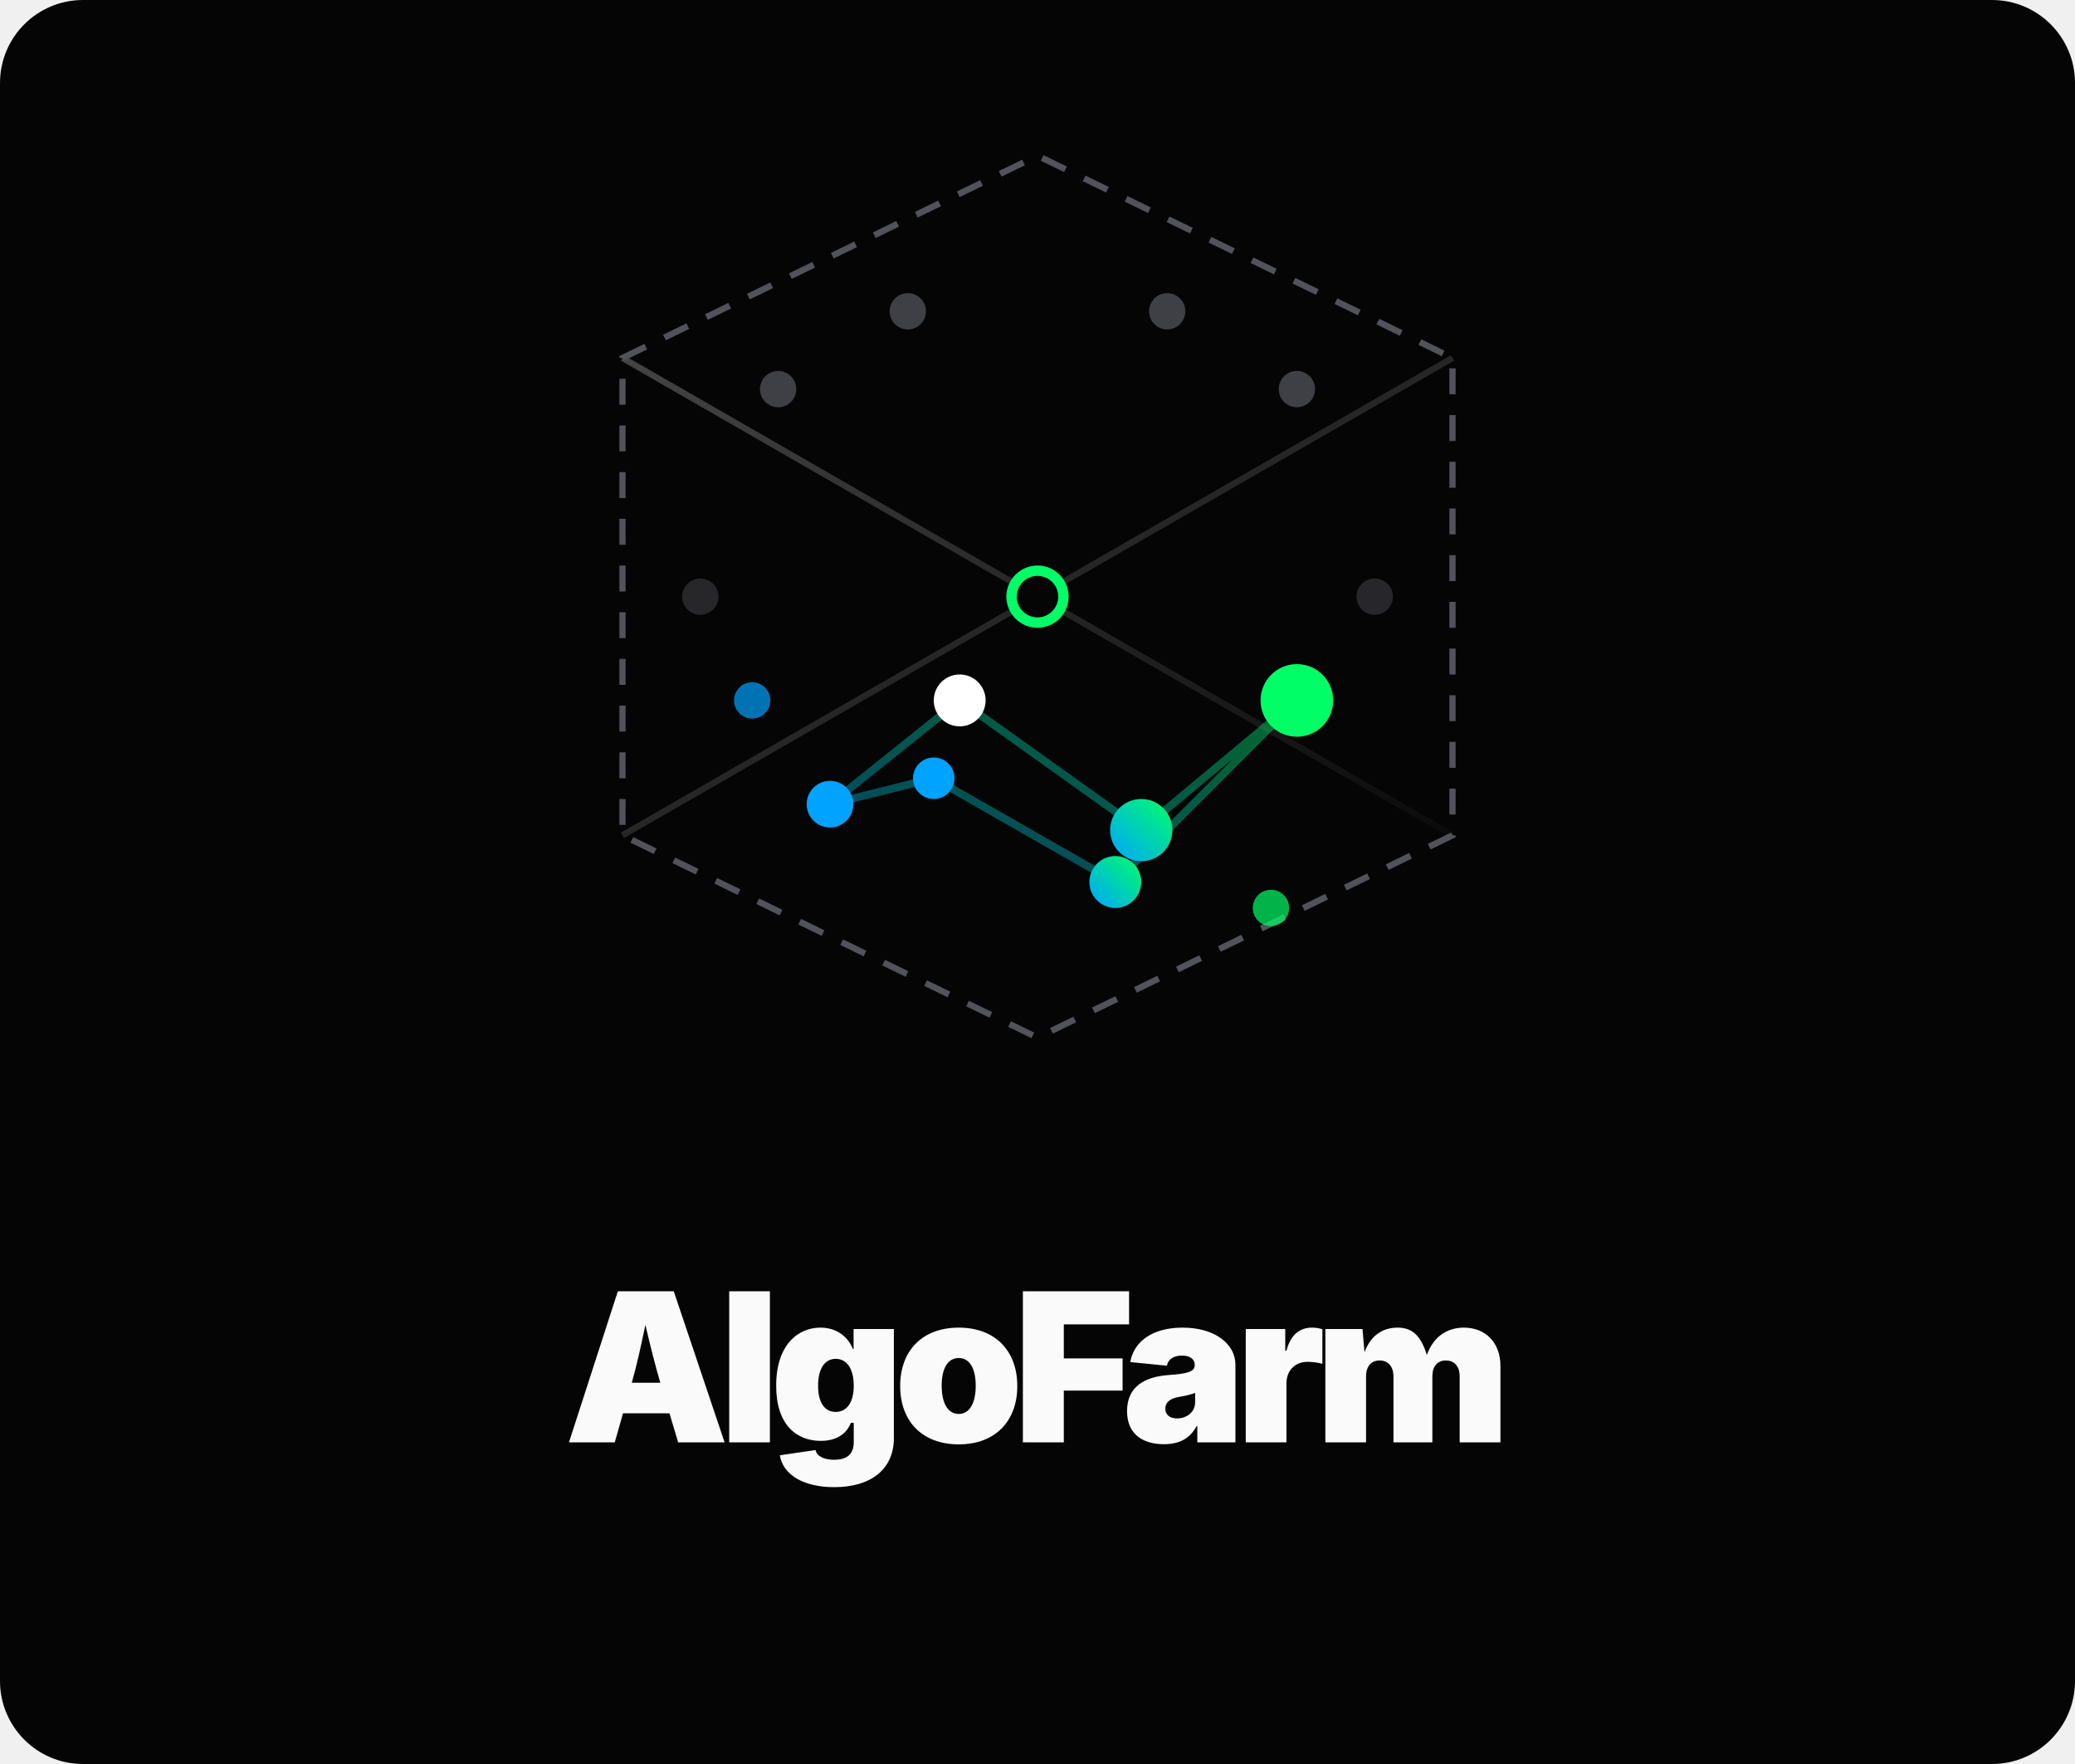
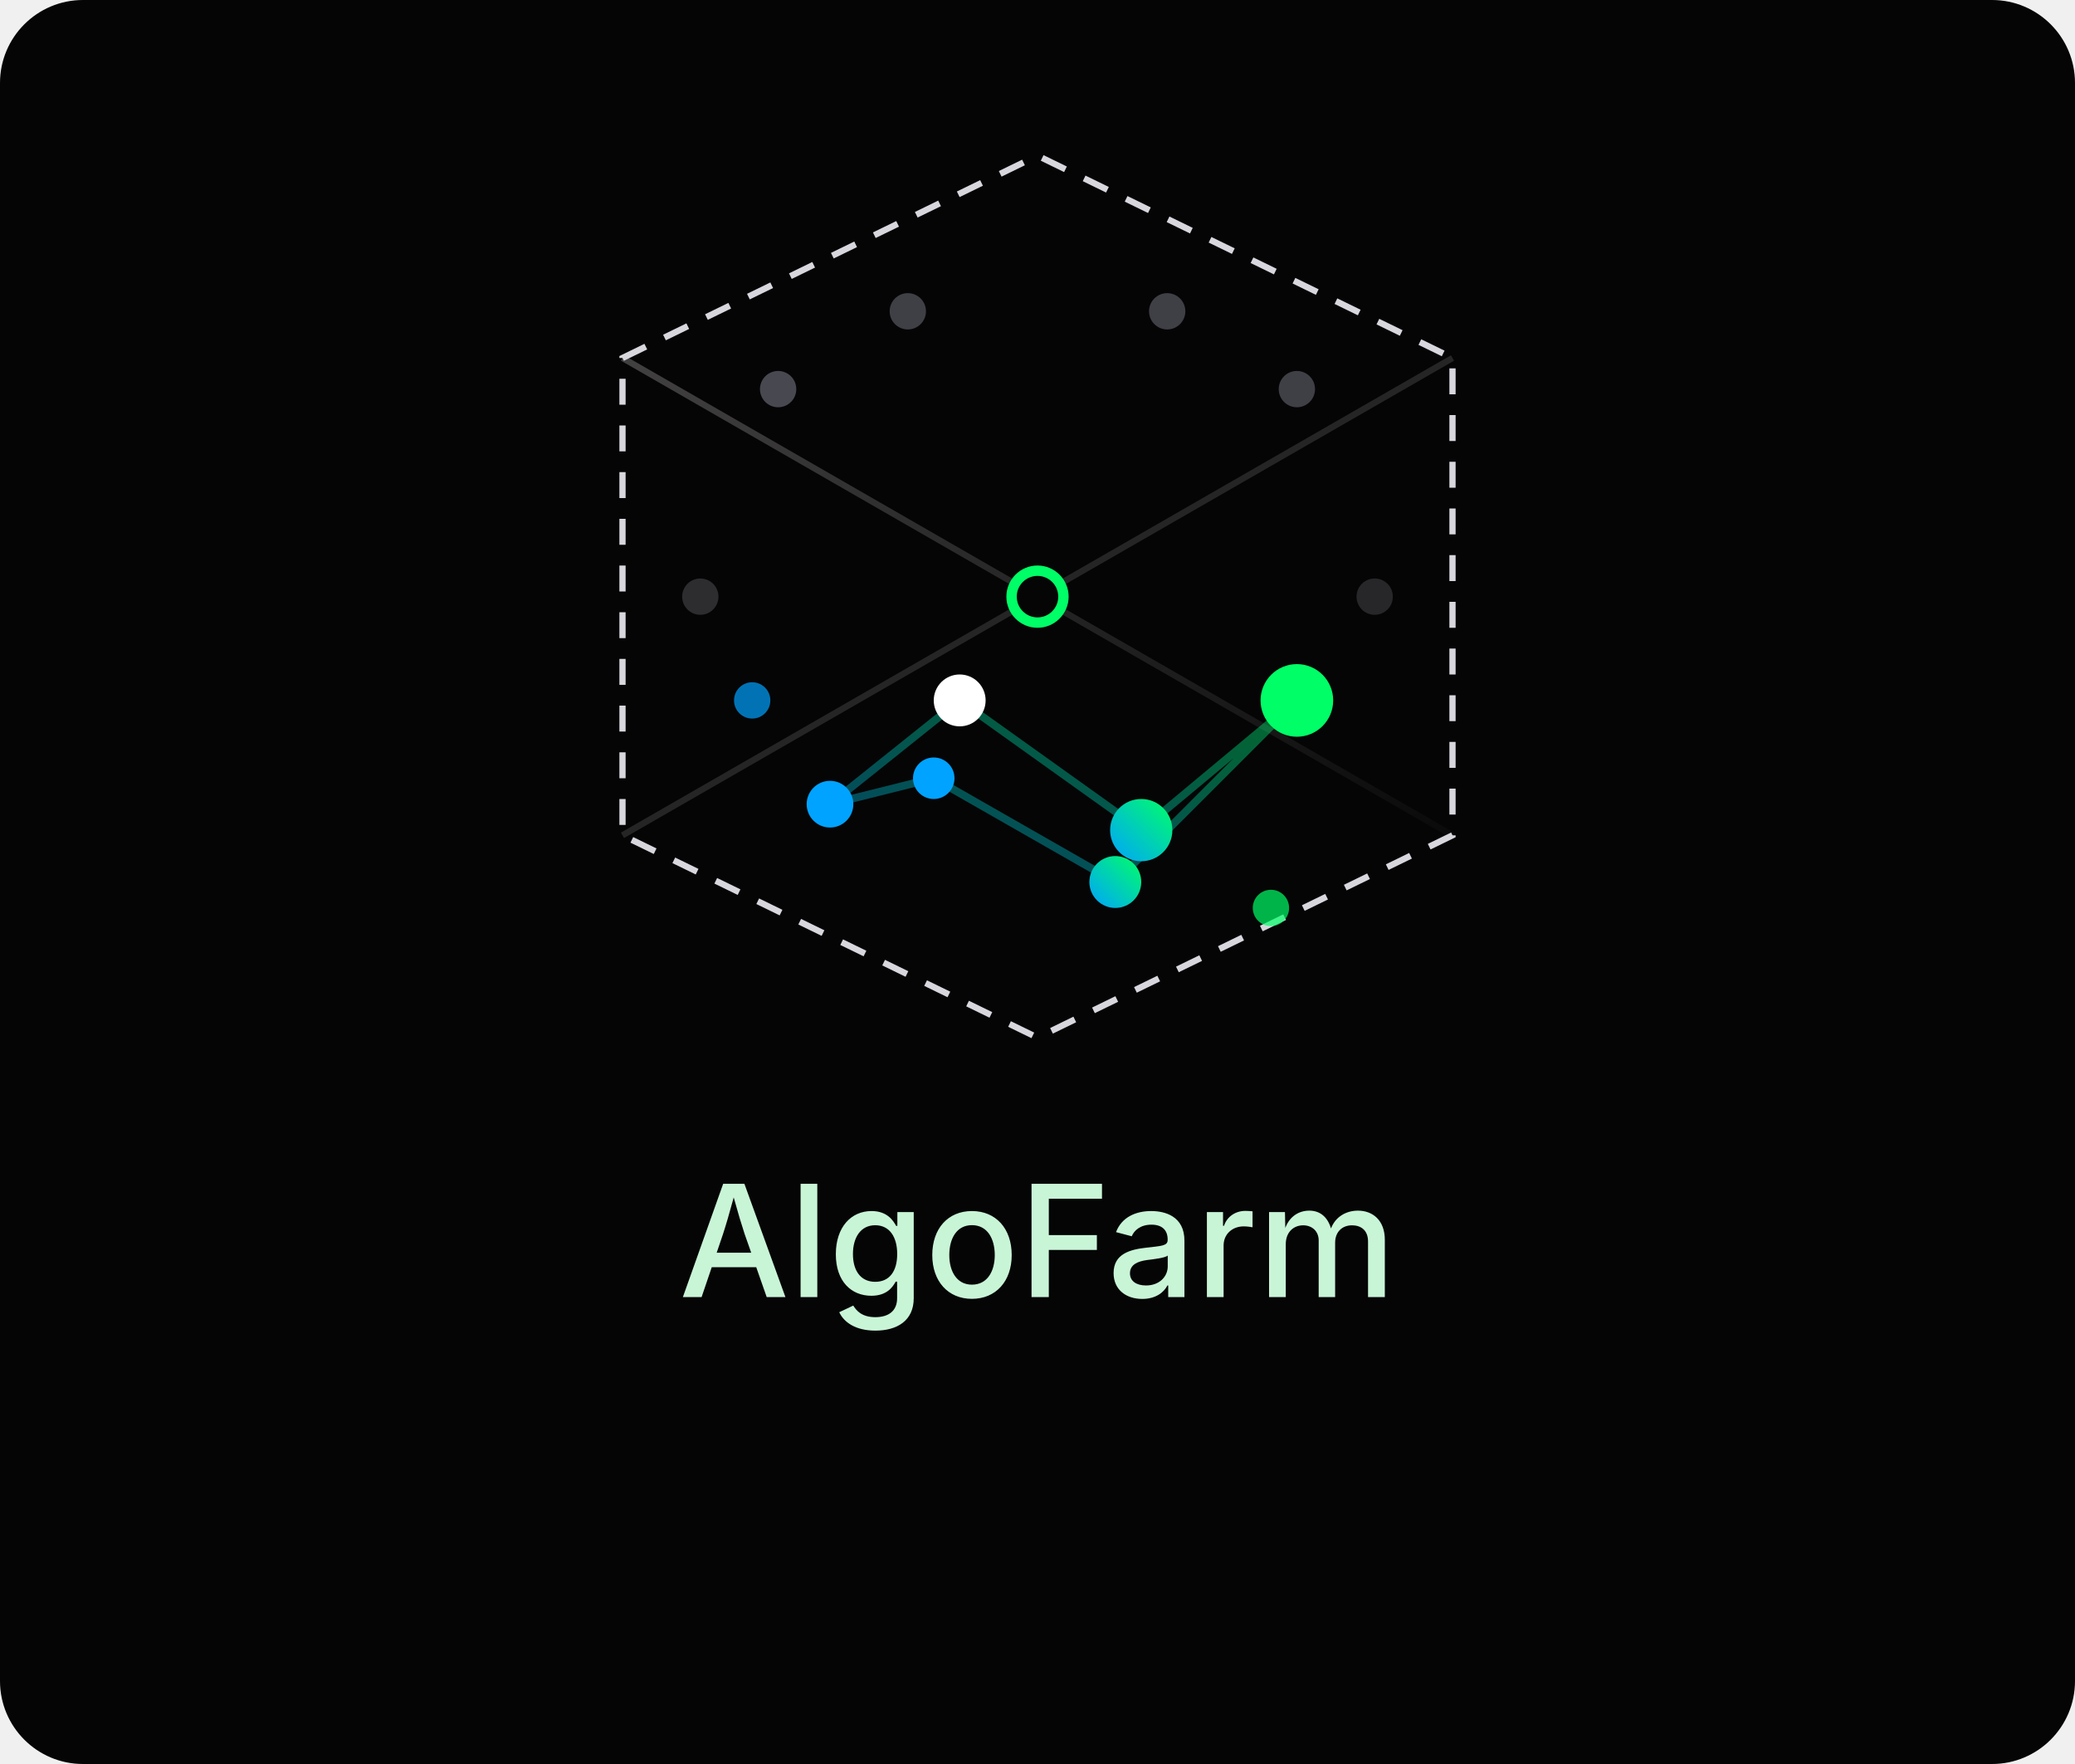
<svg xmlns="http://www.w3.org/2000/svg" viewBox="0 0 400 340" width="100%" height="100%">
  <rect width="100%" height="100%" fill="#050506" rx="16" />
  <defs>
    <linearGradient id="glowGrad" x1="0%" y1="100%" x2="100%" y2="0%">
      <stop offset="0%" stop-color="#00A3FF" />
      <stop offset="100%" stop-color="#00FF66" />
    </linearGradient>
    <linearGradient id="axisFade" x1="0%" y1="0%" x2="100%" y2="100%">
-       <stop offset="0%" stop-color="#FFFFFF" stop-opacity="0.25" />
-       <stop offset="100%" stop-color="#FFFFFF" stop-opacity="0.02" />
+       <stop offset="0%" stop-color="#f7f1f1ff" stop-opacity="0.25" />
+       <stop offset="100%" stop-color="#fffafaff" stop-opacity="0.02" />
    </linearGradient>
  </defs>
  <g transform="translate(200, 115)">
    <line x1="-80" y1="46" x2="80" y2="-46" stroke="url(#axisFade)" stroke-width="1.2" />
    <line x1="-80" y1="-46" x2="80" y2="46" stroke="url(#axisFade)" stroke-width="1.2" />
    <line x1="0" y1="-85" x2="0" y2="85" stroke="url(#axisFade)" stroke-width="1.2" />
-     <polygon points="-80,-46 0,-85 80,-46 80,46 0,85 -80,46" fill="none" stroke="#52525B" stroke-width="1.2" stroke-dasharray="5 4" />
-     <circle cx="-50" cy="-40" r="3.5" fill="#3F3F46" />
+     <polygon points="-80,-46 0,-85 80,-46 80,46 0,85 -80,46" fill="none" stroke="#d7d7ddff" stroke-width="1.2" stroke-dasharray="5 4" />
+     <circle cx="-50" cy="-40" r="3.5" fill="#484850ff" />
    <circle cx="-25" cy="-55" r="3.5" fill="#3F3F46" />
    <circle cx="25" cy="-55" r="3.5" fill="#3F3F46" />
    <circle cx="50" cy="-40" r="3.5" fill="#3F3F46" />
-     <circle cx="-65" cy="0" r="3.5" fill="#27272A" />
+     <circle cx="-65" cy="0" r="3.5" fill="#2d2d30ff" />
    <circle cx="65" cy="0" r="3.5" fill="#27272A" />
    <polyline points="-40,40 -15,20 20,45 50,20 15,55 -20,35 -40,40" fill="none" stroke="url(#glowGrad)" stroke-width="1.5" stroke-opacity="0.4" />
    <circle cx="-40" cy="40" r="4.5" fill="#00A3FF" />
    <circle cx="-15" cy="20" r="5" fill="#FFFFFF" />
    <circle cx="20" cy="45" r="6" fill="url(#glowGrad)" />
    <circle cx="50" cy="20" r="7" fill="#00FF66" />
    <circle cx="15" cy="55" r="5" fill="url(#glowGrad)" />
    <circle cx="-20" cy="35" r="4" fill="#00A3FF" />
    <circle cx="45" cy="60" r="3.5" fill="#00FF66" opacity="0.7" />
    <circle cx="-55" cy="20" r="3.5" fill="#00A3FF" opacity="0.7" />
    <circle cx="0" cy="0" r="5" fill="#050506" stroke="#00FF66" stroke-width="2" />
  </g>
-   <text x="200" y="278" fill="#FAFAFA" text-anchor="middle" font-family="system-ui, -apple-system, sans-serif" font-size="40" font-weight="900" letter-spacing="-0.05em">AlgoFarm</text>
+   <text x="200" y="250" fill="#c9f5d7ff" text-anchor="middle" font-family="system-ui, -apple-system, sans-serif" font-size="30" font-weight="500" letter-spacing="0em">AlgoFarm</text>
</svg>
